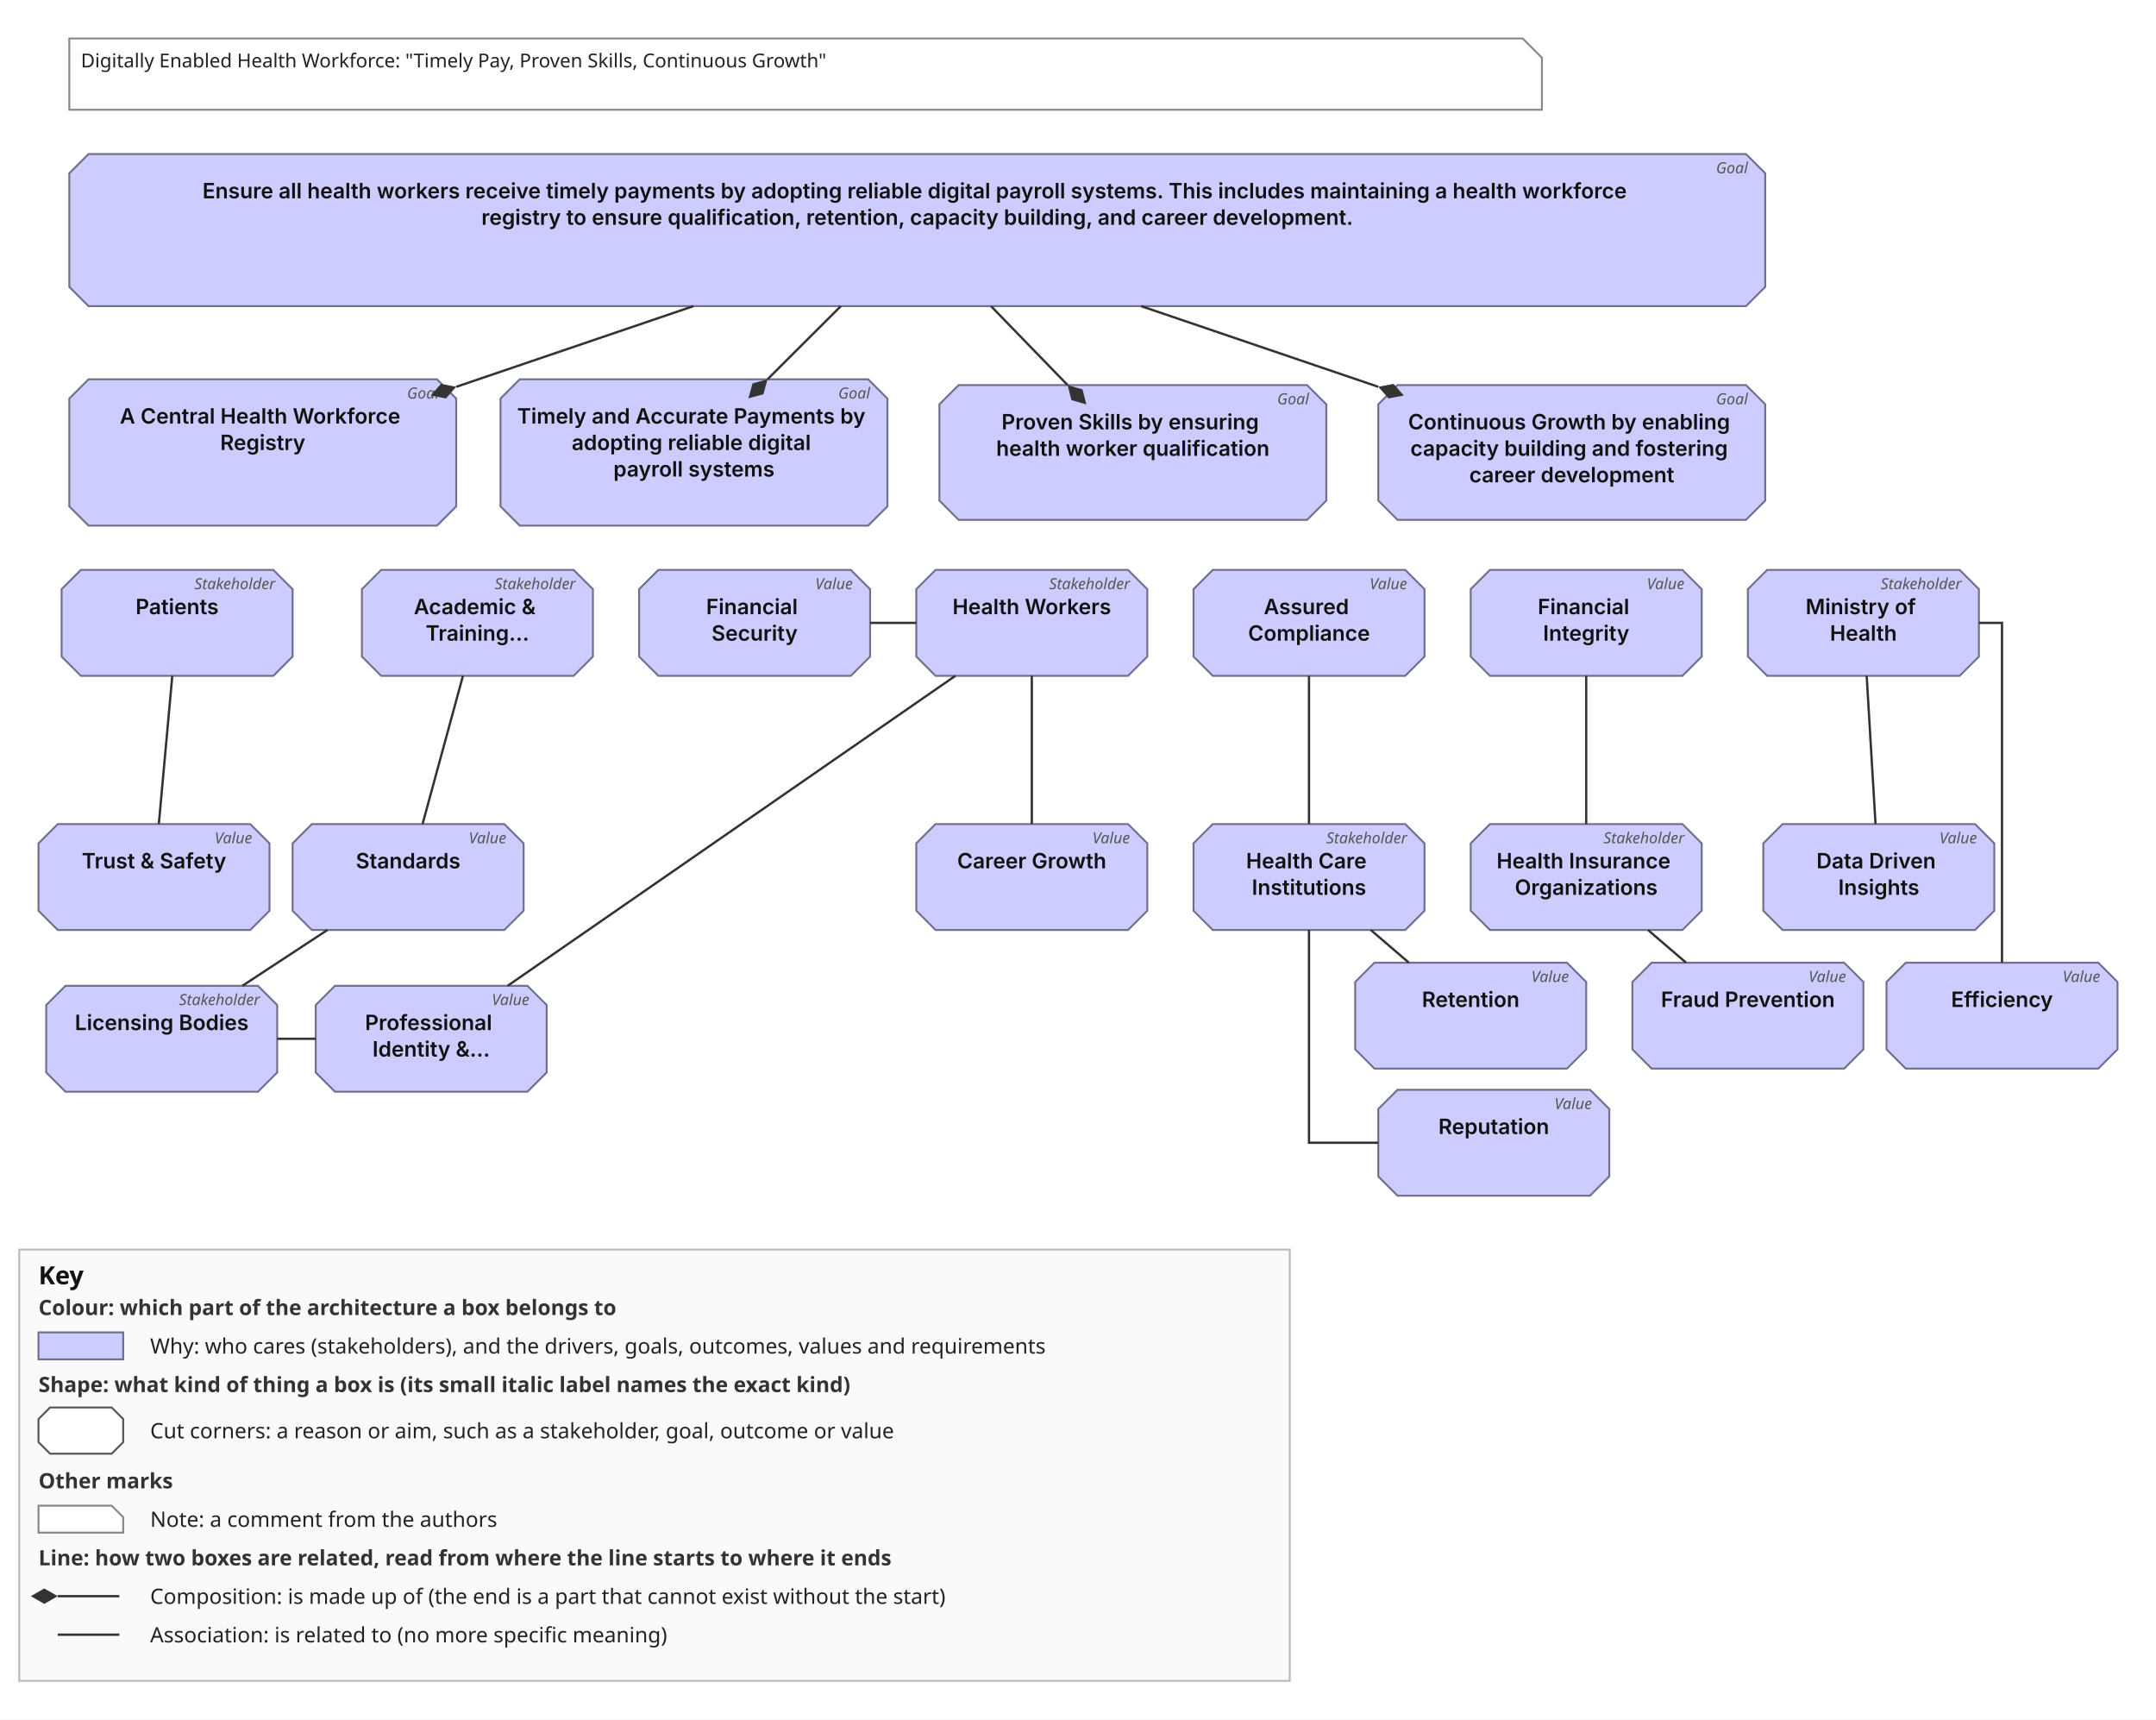
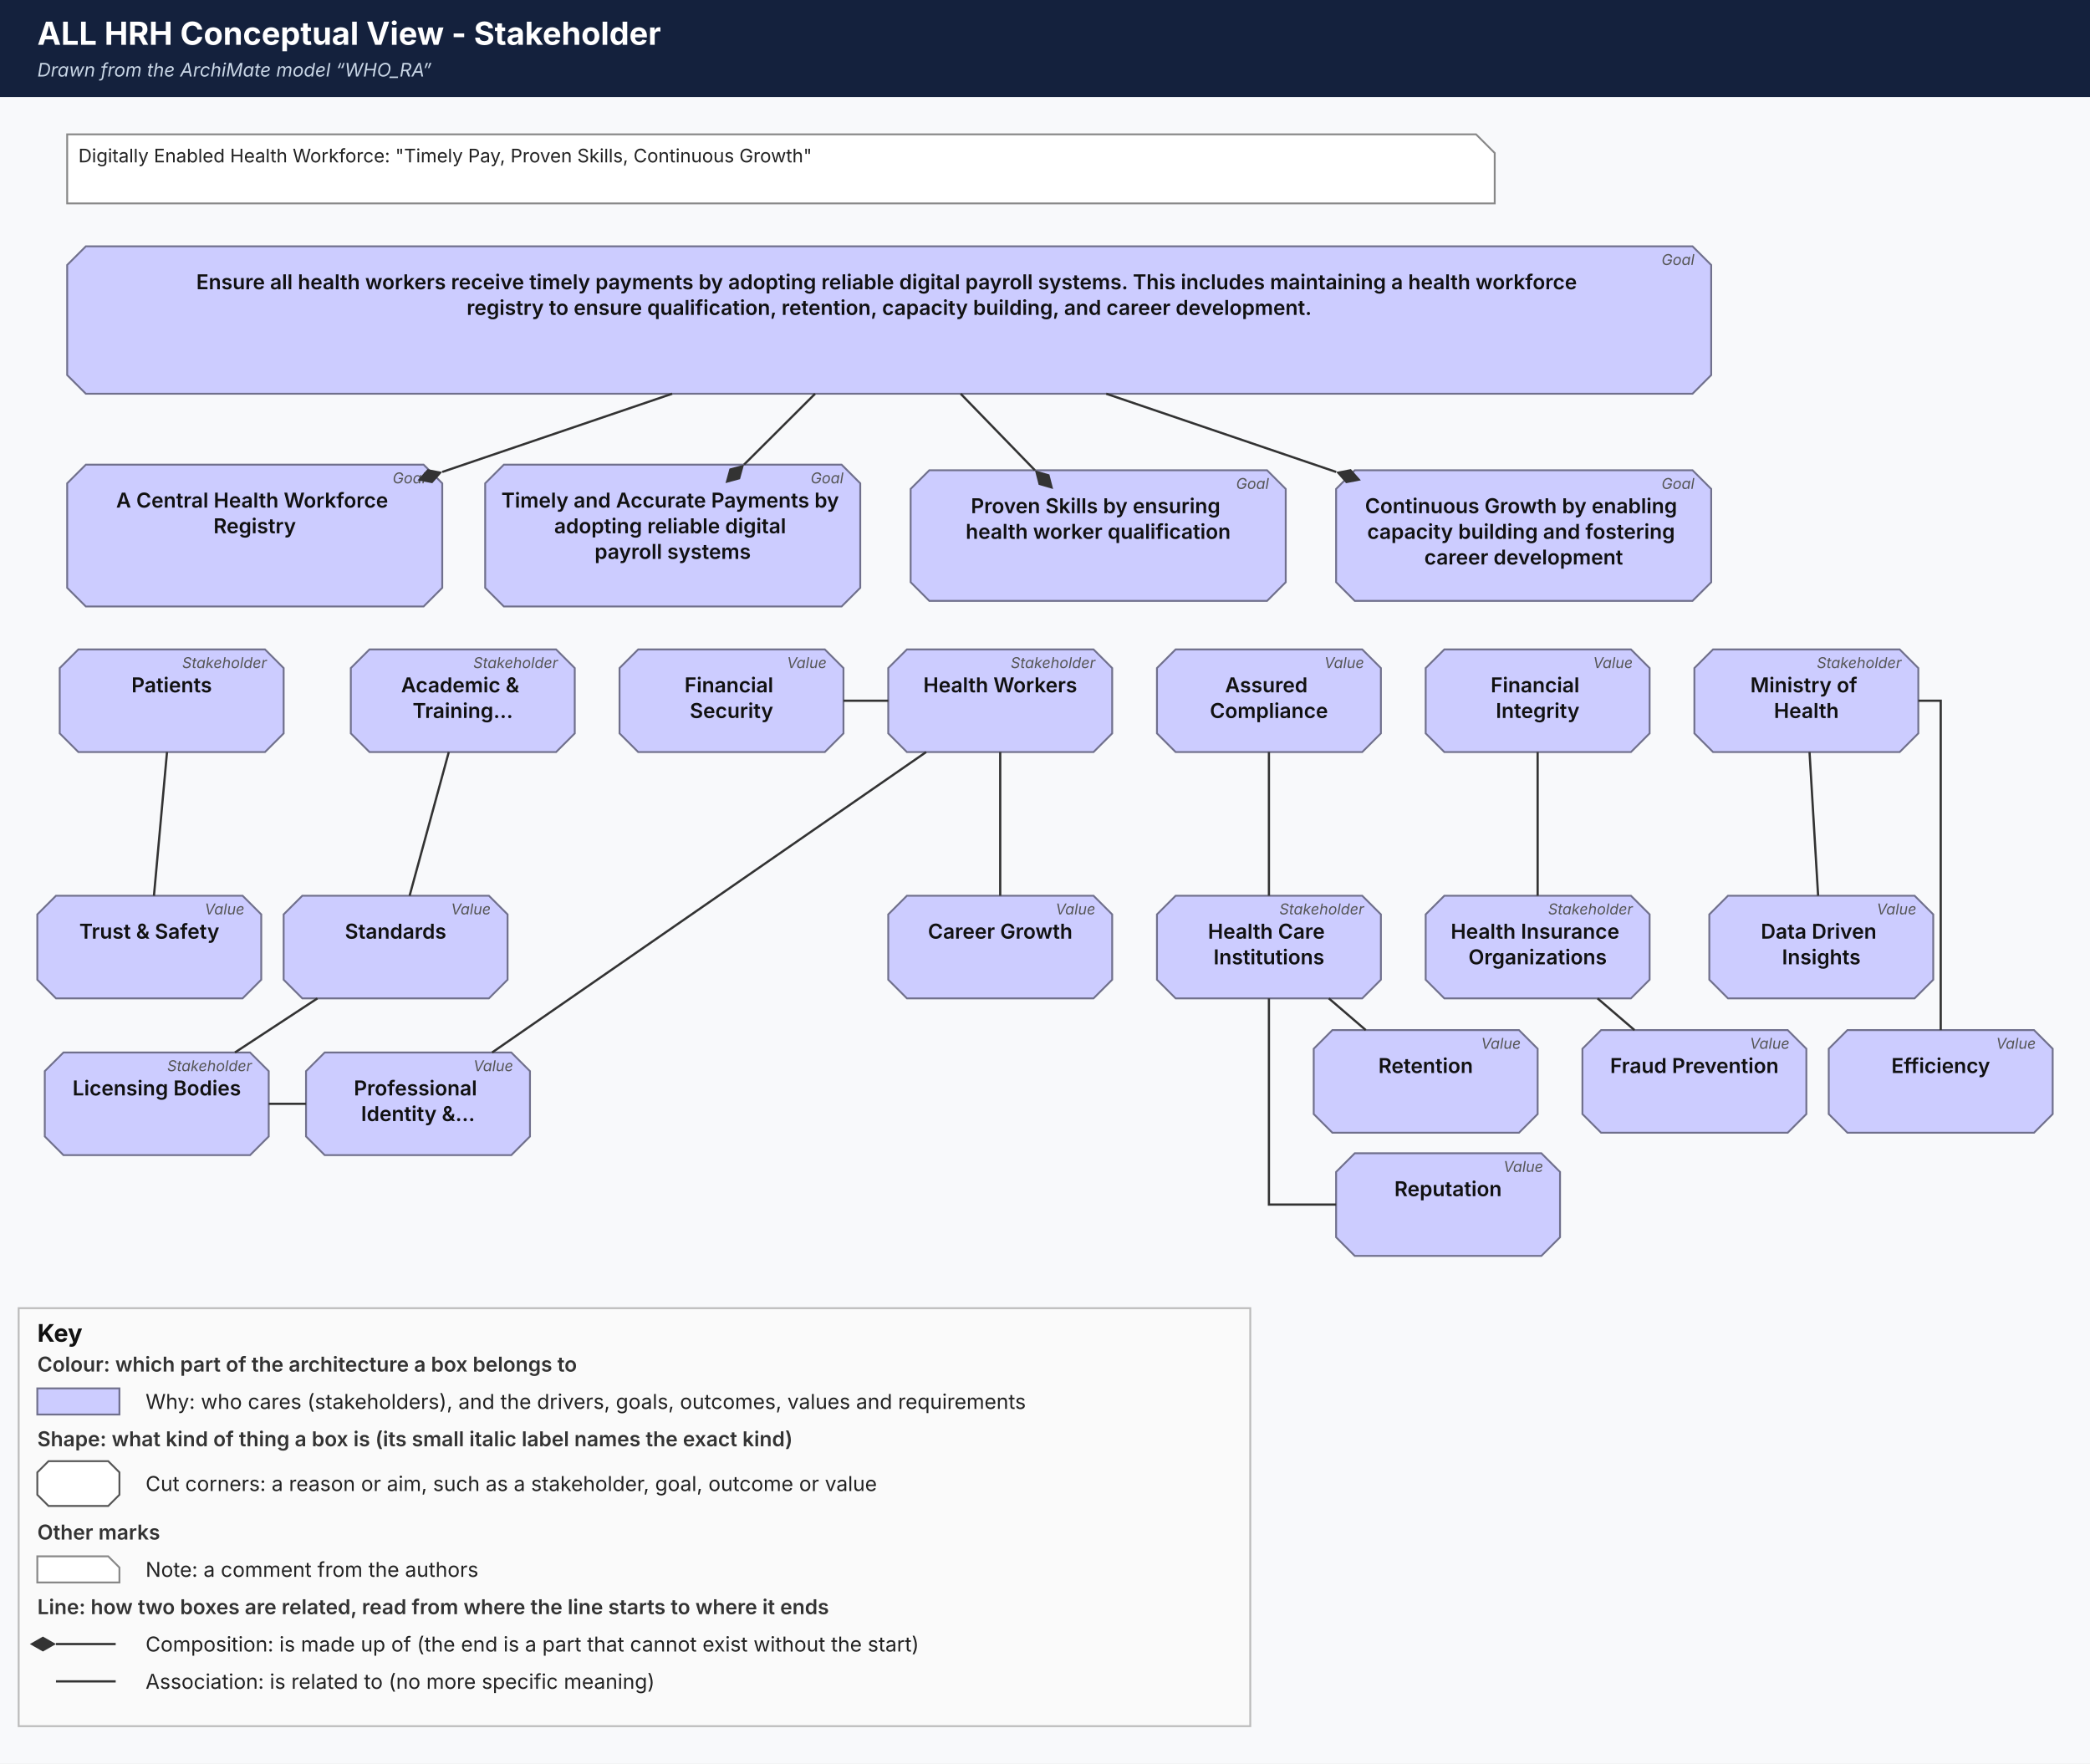
- <svg xmlns="http://www.w3.org/2000/svg" viewBox="192 76 1120 893" width="1120" height="893" role="img" aria-labelledby="av-title">
+ <svg xmlns="http://www.w3.org/2000/svg" viewBox="192 24 1120 945" width="1120" height="945" role="img" aria-labelledby="av-title">
  <style>
- .av-name{font:600 11px system-ui,-apple-system,"Segoe UI",sans-serif;fill:#111}
- .av-type{font:italic 8px system-ui,sans-serif;fill:#555}
- .av-group{font:600 11px system-ui,sans-serif;fill:#333}
- .av-note{font:10px system-ui,sans-serif;fill:#222}
- .av-key{font:11px system-ui,sans-serif;fill:#222}
- .av-keyh{font:600 11px system-ui,sans-serif;fill:#333}
- .av-keyt{font:700 13px system-ui,sans-serif;fill:#111}
- .av-rel{font:9px system-ui,sans-serif;fill:#333;paint-order:stroke;stroke:#fff;stroke-width:3px}
+ .av-name{font:600 11px Inter, "Segoe UI", system-ui, -apple-system, Helvetica, Arial, sans-serif;fill:#111}
+ .av-type{font:italic 8px Inter, "Segoe UI", system-ui, -apple-system, Helvetica, Arial, sans-serif;fill:#555}
+ .av-group{font:600 11px Inter, "Segoe UI", system-ui, -apple-system, Helvetica, Arial, sans-serif;fill:#333}
+ .av-note{font:10px Inter, "Segoe UI", system-ui, -apple-system, Helvetica, Arial, sans-serif;fill:#222}
+ .av-key{font:11px Inter, "Segoe UI", system-ui, -apple-system, Helvetica, Arial, sans-serif;fill:#222}
+ .av-keyh{font:600 11px Inter, "Segoe UI", system-ui, -apple-system, Helvetica, Arial, sans-serif;fill:#333}
+ .av-keyt{font:700 13px Inter, "Segoe UI", system-ui, -apple-system, Helvetica, Arial, sans-serif;fill:#111}
+ .av-rel{font:9px Inter, "Segoe UI", system-ui, -apple-system, Helvetica, Arial, sans-serif;fill:#333;paint-order:stroke;stroke:#fff;stroke-width:3px}
a:hover rect,a:hover polygon,a:focus rect,a:focus polygon{stroke:#06c;stroke-width:2.5}
</style>
  <defs>
    <marker id="arrow-open" viewBox="0 0 12 12" refX="11" refY="6" markerWidth="11" markerHeight="11" orient="auto-start-reverse" markerUnits="userSpaceOnUse">
      <path d="M1 1 L11 6 L1 11" fill="none" stroke="#333" stroke-width="1.3" />
    </marker>
    <marker id="arrow-filled" viewBox="0 0 12 12" refX="11" refY="6" markerWidth="11" markerHeight="11" orient="auto-start-reverse" markerUnits="userSpaceOnUse">
      <path d="M1 1 L11 6 L1 11 Z" fill="#333" />
    </marker>
    <marker id="arrow-small" viewBox="0 0 10 10" refX="9" refY="5" markerWidth="8" markerHeight="8" orient="auto-start-reverse" markerUnits="userSpaceOnUse">
      <path d="M1 1 L9 5 L1 9" fill="none" stroke="#333" stroke-width="1.2" />
    </marker>
    <marker id="triangle-hollow" viewBox="0 0 14 14" refX="13" refY="7" markerWidth="13" markerHeight="13" orient="auto-start-reverse" markerUnits="userSpaceOnUse">
      <path d="M1 1 L13 7 L1 13 Z" fill="#fff" stroke="#333" stroke-width="1.2" />
    </marker>
    <marker id="diamond-filled" viewBox="0 0 16 10" refX="1" refY="5" markerWidth="16" markerHeight="10" orient="auto-start-reverse" markerUnits="userSpaceOnUse">
      <path d="M1 5 L8 1 L15 5 L8 9 Z" fill="#333" />
    </marker>
    <marker id="diamond-hollow" viewBox="0 0 16 10" refX="1" refY="5" markerWidth="16" markerHeight="10" orient="auto-start-reverse" markerUnits="userSpaceOnUse">
      <path d="M1 5 L8 1 L15 5 L8 9 Z" fill="#fff" stroke="#333" stroke-width="1.2" />
    </marker>
    <marker id="dot" viewBox="0 0 8 8" refX="4" refY="4" markerWidth="7" markerHeight="7" orient="auto" markerUnits="userSpaceOnUse">
      <circle cx="4" cy="4" r="3.2" fill="#333" />
    </marker>
    <pattern id="missing" width="8" height="8" patternUnits="userSpaceOnUse" patternTransform="rotate(45)">
      <rect width="8" height="8" fill="#fff" />
      <line x1="0" y1="0" x2="0" y2="8" stroke="#d33" stroke-width="2" />
    </pattern>
  </defs>
-   <rect x="192" y="76" width="1120" height="893" fill="#fff" />
+   <rect x="192" y="24" width="1120" height="945" fill="#f8f9fb" />
+   <rect x="192" y="24" width="1120" height="52" fill="#14213d" />
+   <text x="212" y="48" style="font:700 17px Inter, &quot;Segoe UI&quot;, system-ui, -apple-system, Helvetica, Arial, sans-serif;fill:#fff">ALL HRH Conceptual View - Stakeholder</text>
+   <text x="212" y="65" style="font:italic 10px Inter, &quot;Segoe UI&quot;, system-ui, -apple-system, Helvetica, Arial, sans-serif;fill:#c9d6e6">Drawn from the ArchiMate model “WHO_RA”</text>
  <a href="../../../en/dpi-h-ra/archimate/0.2.0/elements/a-central-health-workforce-registry/" target="_top">
    <polygon points="238,273 419,273 429,283 429,339 419,349 238,349 228,339 228,283" fill="#ccccff" stroke="#70708c" stroke-width="1" />
    <text class="av-type" x="420" y="283" text-anchor="end">Goal</text>
    <text class="av-name" x="328.5" y="296" text-anchor="middle">
      <tspan x="328.5" dy="0">A Central Health Workforce</tspan>
      <tspan x="328.5" dy="13.75">Registry</tspan>
    </text>
  </a>
  <a href="../../../en/dpi-h-ra/archimate/0.2.0/elements/timely-and-accurate-payments-by-adopting-reliable-digital/" target="_top">
    <polygon points="462,273 643,273 653,283 653,339 643,349 462,349 452,339 452,283" fill="#ccccff" stroke="#70708c" stroke-width="1" />
    <text class="av-type" x="644" y="283" text-anchor="end">Goal</text>
    <text class="av-name" x="552.5" y="296" text-anchor="middle">
      <tspan x="552.5" dy="0">Timely and Accurate Payments by</tspan>
      <tspan x="552.5" dy="13.75">adopting reliable digital</tspan>
      <tspan x="552.5" dy="13.75">payroll systems</tspan>
    </text>
  </a>
  <a href="../../../en/dpi-h-ra/archimate/0.2.0/elements/proven-skills-by-ensuring-health-worker-qualification/" target="_top">
    <polygon points="690,276 871,276 881,286 881,336 871,346 690,346 680,336 680,286" fill="#ccccff" stroke="#70708c" stroke-width="1" />
    <text class="av-type" x="872" y="286" text-anchor="end">Goal</text>
    <text class="av-name" x="780.5" y="299" text-anchor="middle">
      <tspan x="780.5" dy="0">Proven Skills by ensuring</tspan>
      <tspan x="780.5" dy="13.75">health worker qualification</tspan>
    </text>
  </a>
  <a href="../../../en/dpi-h-ra/archimate/0.2.0/elements/continuous-growth-by-enabling-capacity-building-and/" target="_top">
    <polygon points="918,276 1099,276 1109,286 1109,336 1099,346 918,346 908,336 908,286" fill="#ccccff" stroke="#70708c" stroke-width="1" />
    <text class="av-type" x="1100" y="286" text-anchor="end">Goal</text>
    <text class="av-name" x="1008.5" y="299" text-anchor="middle">
      <tspan x="1008.5" dy="0">Continuous Growth by enabling</tspan>
      <tspan x="1008.5" dy="13.75">capacity building and fostering</tspan>
      <tspan x="1008.5" dy="13.75">career development</tspan>
    </text>
  </a>
  <a href="../../../en/dpi-h-ra/archimate/0.2.0/elements/ensure-all-health-workers-receive-timely-payments-by/" target="_top">
    <polygon points="238,156 1099,156 1109,166 1109,225 1099,235 238,235 228,225 228,166" fill="#ccccff" stroke="#70708c" stroke-width="1" />
    <text class="av-type" x="1100" y="166" text-anchor="end">Goal</text>
    <text class="av-name" x="668.5" y="179" text-anchor="middle">
      <tspan x="668.5" dy="0">Ensure all health workers receive timely payments by adopting reliable digital payroll systems. This includes maintaining a health workforce</tspan>
      <tspan x="668.5" dy="13.75">registry to ensure qualification, retention, capacity building, and career development.</tspan>
    </text>
  </a>
  <g class="av-n">
    <polygon points="228,96 983,96 993,106 993,133 228,133" fill="#ffffff" stroke="#888" />
    <text class="av-note" x="234" y="111">
      <tspan x="234" dy="0">Digitally Enabled Health Workforce: "Timely Pay, Proven Skills, Continuous Growth"</tspan>
    </text>
  </g>
  <a href="../../../en/dpi-h-ra/archimate/0.2.0/elements/patients/" target="_top">
    <polygon points="234,372 334,372 344,382 344,417 334,427 234,427 224,417 224,382" fill="#ccccff" stroke="#70708c" stroke-width="1" />
    <text class="av-type" x="335" y="382" text-anchor="end">Stakeholder</text>
    <text class="av-name" x="284" y="395" text-anchor="middle">
      <tspan x="284" dy="0">Patients</tspan>
    </text>
  </a>
  <a href="../../../en/dpi-h-ra/archimate/0.2.0/elements/trust-safety/" target="_top">
    <polygon points="222,504 322,504 332,514 332,549 322,559 222,559 212,549 212,514" fill="#ccccff" stroke="#70708c" stroke-width="1" />
    <text class="av-type" x="323" y="514" text-anchor="end">Value</text>
    <text class="av-name" x="272" y="527" text-anchor="middle">
      <tspan x="272" dy="0">Trust &amp; Safety</tspan>
    </text>
  </a>
  <a href="../../../en/dpi-h-ra/archimate/0.2.0/elements/health-workers/" target="_top">
    <polygon points="678,372 778,372 788,382 788,417 778,427 678,427 668,417 668,382" fill="#ccccff" stroke="#70708c" stroke-width="1" />
    <text class="av-type" x="779" y="382" text-anchor="end">Stakeholder</text>
    <text class="av-name" x="728" y="395" text-anchor="middle">
      <tspan x="728" dy="0">Health Workers</tspan>
    </text>
  </a>
  <a href="../../../en/dpi-h-ra/archimate/0.2.0/elements/financial-integrity/" target="_top">
    <polygon points="966,372 1066,372 1076,382 1076,417 1066,427 966,427 956,417 956,382" fill="#ccccff" stroke="#70708c" stroke-width="1" />
    <text class="av-type" x="1067" y="382" text-anchor="end">Value</text>
    <text class="av-name" x="1016" y="395" text-anchor="middle">
      <tspan x="1016" dy="0">Financial</tspan>
      <tspan x="1016" dy="13.75">Integrity</tspan>
    </text>
  </a>
  <a href="../../../en/dpi-h-ra/archimate/0.2.0/elements/data-driven-insights/" target="_top">
    <polygon points="1118,504 1218,504 1228,514 1228,549 1218,559 1118,559 1108,549 1108,514" fill="#ccccff" stroke="#70708c" stroke-width="1" />
    <text class="av-type" x="1219" y="514" text-anchor="end">Value</text>
    <text class="av-name" x="1168" y="527" text-anchor="middle">
      <tspan x="1168" dy="0">Data Driven</tspan>
      <tspan x="1168" dy="13.75">Insights</tspan>
    </text>
  </a>
  <a href="../../../en/dpi-h-ra/archimate/0.2.0/elements/assured-compliance/" target="_top">
    <polygon points="822,372 922,372 932,382 932,417 922,427 822,427 812,417 812,382" fill="#ccccff" stroke="#70708c" stroke-width="1" />
    <text class="av-type" x="923" y="382" text-anchor="end">Value</text>
    <text class="av-name" x="872" y="395" text-anchor="middle">
      <tspan x="872" dy="0">Assured</tspan>
      <tspan x="872" dy="13.75">Compliance</tspan>
    </text>
  </a>
  <a href="../../../en/dpi-h-ra/archimate/0.2.0/elements/professional-identity-security/" target="_top">
    <polygon points="366,588 466,588 476,598 476,633 466,643 366,643 356,633 356,598" fill="#ccccff" stroke="#70708c" stroke-width="1" />
    <text class="av-type" x="467" y="598" text-anchor="end">Value</text>
    <text class="av-name" x="416" y="611" text-anchor="middle">
      <tspan x="416" dy="0">Professional</tspan>
      <tspan x="416" dy="13.75">Identity &amp;…</tspan>
    </text>
  </a>
  <a href="../../../en/dpi-h-ra/archimate/0.2.0/elements/health-care-institutions/" target="_top">
    <polygon points="822,504 922,504 932,514 932,549 922,559 822,559 812,549 812,514" fill="#ccccff" stroke="#70708c" stroke-width="1" />
    <text class="av-type" x="923" y="514" text-anchor="end">Stakeholder</text>
    <text class="av-name" x="872" y="527" text-anchor="middle">
      <tspan x="872" dy="0">Health Care</tspan>
      <tspan x="872" dy="13.75">Institutions</tspan>
    </text>
  </a>
  <a href="../../../en/dpi-h-ra/archimate/0.2.0/elements/health-insurance-organizations/" target="_top">
    <polygon points="966,504 1066,504 1076,514 1076,549 1066,559 966,559 956,549 956,514" fill="#ccccff" stroke="#70708c" stroke-width="1" />
    <text class="av-type" x="1067" y="514" text-anchor="end">Stakeholder</text>
    <text class="av-name" x="1016" y="527" text-anchor="middle">
      <tspan x="1016" dy="0">Health Insurance</tspan>
      <tspan x="1016" dy="13.75">Organizations</tspan>
    </text>
  </a>
  <a href="../../../en/dpi-h-ra/archimate/0.2.0/elements/fraud-prevention/" target="_top">
    <polygon points="1050,576 1150,576 1160,586 1160,621 1150,631 1050,631 1040,621 1040,586" fill="#ccccff" stroke="#70708c" stroke-width="1" />
    <text class="av-type" x="1151" y="586" text-anchor="end">Value</text>
    <text class="av-name" x="1100" y="599" text-anchor="middle">
      <tspan x="1100" dy="0">Fraud Prevention</tspan>
    </text>
  </a>
  <a href="../../../en/dpi-h-ra/archimate/0.2.0/elements/ministry-of-health/" target="_top">
    <polygon points="1110,372 1210,372 1220,382 1220,417 1210,427 1110,427 1100,417 1100,382" fill="#ccccff" stroke="#70708c" stroke-width="1" />
    <text class="av-type" x="1211" y="382" text-anchor="end">Stakeholder</text>
    <text class="av-name" x="1160" y="395" text-anchor="middle">
      <tspan x="1160" dy="0">Ministry of</tspan>
      <tspan x="1160" dy="13.75">Health</tspan>
    </text>
  </a>
  <a href="../../../en/dpi-h-ra/archimate/0.2.0/elements/efficiency/" target="_top">
    <polygon points="1182,576 1282,576 1292,586 1292,621 1282,631 1182,631 1172,621 1172,586" fill="#ccccff" stroke="#70708c" stroke-width="1" />
    <text class="av-type" x="1283" y="586" text-anchor="end">Value</text>
    <text class="av-name" x="1232" y="599" text-anchor="middle">
      <tspan x="1232" dy="0">Efficiency</tspan>
    </text>
  </a>
  <a href="../../../en/dpi-h-ra/archimate/0.2.0/elements/licensing-bodies/" target="_top">
    <polygon points="226,588 326,588 336,598 336,633 326,643 226,643 216,633 216,598" fill="#ccccff" stroke="#70708c" stroke-width="1" />
    <text class="av-type" x="327" y="598" text-anchor="end">Stakeholder</text>
    <text class="av-name" x="276" y="611" text-anchor="middle">
      <tspan x="276" dy="0">Licensing Bodies</tspan>
    </text>
  </a>
  <a href="../../../en/dpi-h-ra/archimate/0.2.0/elements/standards/" target="_top">
    <polygon points="354,504 454,504 464,514 464,549 454,559 354,559 344,549 344,514" fill="#ccccff" stroke="#70708c" stroke-width="1" />
    <text class="av-type" x="455" y="514" text-anchor="end">Value</text>
    <text class="av-name" x="404" y="527" text-anchor="middle">
      <tspan x="404" dy="0">Standards</tspan>
    </text>
  </a>
  <a href="../../../en/dpi-h-ra/archimate/0.2.0/elements/academic-training-institutions/" target="_top">
    <polygon points="390,372 490,372 500,382 500,417 490,427 390,427 380,417 380,382" fill="#ccccff" stroke="#70708c" stroke-width="1" />
    <text class="av-type" x="491" y="382" text-anchor="end">Stakeholder</text>
    <text class="av-name" x="440" y="395" text-anchor="middle">
      <tspan x="440" dy="0">Academic &amp;</tspan>
      <tspan x="440" dy="13.75">Training…</tspan>
    </text>
  </a>
  <a href="../../../en/dpi-h-ra/archimate/0.2.0/elements/financial-security/" target="_top">
    <polygon points="534,372 634,372 644,382 644,417 634,427 534,427 524,417 524,382" fill="#ccccff" stroke="#70708c" stroke-width="1" />
    <text class="av-type" x="635" y="382" text-anchor="end">Value</text>
    <text class="av-name" x="584" y="395" text-anchor="middle">
      <tspan x="584" dy="0">Financial</tspan>
      <tspan x="584" dy="13.75">Security</tspan>
    </text>
  </a>
  <a href="../../../en/dpi-h-ra/archimate/0.2.0/elements/career-growth/" target="_top">
    <polygon points="678,504 778,504 788,514 788,549 778,559 678,559 668,549 668,514" fill="#ccccff" stroke="#70708c" stroke-width="1" />
    <text class="av-type" x="779" y="514" text-anchor="end">Value</text>
    <text class="av-name" x="728" y="527" text-anchor="middle">
      <tspan x="728" dy="0">Career Growth</tspan>
    </text>
  </a>
  <a href="../../../en/dpi-h-ra/archimate/0.2.0/elements/reputation/" target="_top">
    <polygon points="918,642 1018,642 1028,652 1028,687 1018,697 918,697 908,687 908,652" fill="#ccccff" stroke="#70708c" stroke-width="1" />
    <text class="av-type" x="1019" y="652" text-anchor="end">Value</text>
    <text class="av-name" x="968" y="665" text-anchor="middle">
      <tspan x="968" dy="0">Reputation</tspan>
    </text>
  </a>
  <a href="../../../en/dpi-h-ra/archimate/0.2.0/elements/retention/" target="_top">
    <polygon points="906,576 1006,576 1016,586 1016,621 1006,631 906,631 896,621 896,586" fill="#ccccff" stroke="#70708c" stroke-width="1" />
    <text class="av-type" x="1007" y="586" text-anchor="end">Value</text>
    <text class="av-name" x="956" y="599" text-anchor="middle">
      <tspan x="956" dy="0">Retention</tspan>
    </text>
  </a>
  <a href="../../../en/dpi-h-ra/archimate/0.2.0/relationships/id-6dba9e5cf5ac4e53b6df9ed8cef0b10f/" target="_top">
    <path d="M429 276.9 L552.2 235" fill="none" stroke="#333" stroke-width="1.2" marker-start="url(#diamond-filled)" />
    <path d="M429 276.9 L552.2 235" fill="none" stroke="transparent" stroke-width="8" />
  </a>
  <a href="../../../en/dpi-h-ra/archimate/0.2.0/relationships/id-4e0f6561af074c7c85c8cb61efd82bd8/" target="_top">
    <path d="M590.7 273 L628.8 235" fill="none" stroke="#333" stroke-width="1.2" marker-start="url(#diamond-filled)" />
    <path d="M590.7 273 L628.8 235" fill="none" stroke="transparent" stroke-width="8" />
  </a>
  <a href="../../../en/dpi-h-ra/archimate/0.2.0/relationships/id-11628f1f158b4ad998f5aeb4e3c63dbd/" target="_top">
    <path d="M746.6 276 L706.8 235" fill="none" stroke="#333" stroke-width="1.2" marker-start="url(#diamond-filled)" />
    <path d="M746.6 276 L706.8 235" fill="none" stroke="transparent" stroke-width="8" />
  </a>
  <a href="../../../en/dpi-h-ra/archimate/0.2.0/relationships/id-7c5d5423ae6e41c388071c2da93d5fe9/" target="_top">
    <path d="M908 276.9 L784.8 235" fill="none" stroke="#333" stroke-width="1.2" marker-start="url(#diamond-filled)" />
    <path d="M908 276.9 L784.8 235" fill="none" stroke="transparent" stroke-width="8" />
  </a>
  <a href="../../../en/dpi-h-ra/archimate/0.2.0/relationships/id-cc65670da4d74301a17360ac03bfeffb/" target="_top">
    <path d="M281.5 427 L274.5 504" fill="none" stroke="#333" stroke-width="1.2" />
    <path d="M281.5 427 L274.5 504" fill="none" stroke="transparent" stroke-width="8" />
  </a>
  <a href="../../../en/dpi-h-ra/archimate/0.2.0/relationships/id-e15649393fd7472688e24c5469ece6d6/" target="_top">
    <path d="M688.3 427 L455.7 588" fill="none" stroke="#333" stroke-width="1.2" />
    <path d="M688.3 427 L455.7 588" fill="none" stroke="transparent" stroke-width="8" />
  </a>
  <a href="../../../en/dpi-h-ra/archimate/0.2.0/relationships/id-f5659f20014c438fb8a128859617e06b/" target="_top">
    <path d="M872 504 L872 427" fill="none" stroke="#333" stroke-width="1.2" />
    <path d="M872 504 L872 427" fill="none" stroke="transparent" stroke-width="8" />
  </a>
  <a href="../../../en/dpi-h-ra/archimate/0.2.0/relationships/id-129509ba50094bf598c45909e03028a1/" target="_top">
    <path d="M1016 504 L1016 427" fill="none" stroke="#333" stroke-width="1.2" />
    <path d="M1016 504 L1016 427" fill="none" stroke="transparent" stroke-width="8" />
  </a>
  <a href="../../../en/dpi-h-ra/archimate/0.2.0/relationships/id-1089effac280430582f75d8dc4c4e537/" target="_top">
    <path d="M1067.9 576 L1048.1 559" fill="none" stroke="#333" stroke-width="1.2" />
    <path d="M1067.9 576 L1048.1 559" fill="none" stroke="transparent" stroke-width="8" />
  </a>
  <a href="../../../en/dpi-h-ra/archimate/0.2.0/relationships/id-3e73475ab54b4cf1b28ac3b54c742560/" target="_top">
    <path d="M1161.7 427 L1166.3 504" fill="none" stroke="#333" stroke-width="1.2" />
    <path d="M1161.7 427 L1166.3 504" fill="none" stroke="transparent" stroke-width="8" />
  </a>
  <a href="../../../en/dpi-h-ra/archimate/0.2.0/relationships/id-61dac3e51b3b4e3db885fa28eb12deba/" target="_top">
    <path d="M1220 399.5 L1232 399.5 L1232 576" fill="none" stroke="#333" stroke-width="1.2" />
    <path d="M1220 399.5 L1232 399.5 L1232 576" fill="none" stroke="transparent" stroke-width="8" />
  </a>
  <a href="../../../en/dpi-h-ra/archimate/0.2.0/relationships/id-a76fb47014c44c57a1a1a5cba998ffa7/" target="_top">
    <path d="M336 615.5 L356 615.5" fill="none" stroke="#333" stroke-width="1.2" />
    <path d="M336 615.5 L356 615.5" fill="none" stroke="transparent" stroke-width="8" />
  </a>
  <a href="../../../en/dpi-h-ra/archimate/0.2.0/relationships/id-adaf5e4532934197acab6b4f60a17af7/" target="_top">
    <path d="M362.1 559 L317.9 588" fill="none" stroke="#333" stroke-width="1.2" />
    <path d="M362.1 559 L317.9 588" fill="none" stroke="transparent" stroke-width="8" />
  </a>
  <a href="../../../en/dpi-h-ra/archimate/0.2.0/relationships/id-0231676aa04e4cbba4749d1db94f123f/" target="_top">
    <path d="M432.5 427 L411.5 504" fill="none" stroke="#333" stroke-width="1.2" />
    <path d="M432.5 427 L411.5 504" fill="none" stroke="transparent" stroke-width="8" />
  </a>
  <a href="../../../en/dpi-h-ra/archimate/0.2.0/relationships/id-2da29d7011204c9d9e293b0b1bfa00af/" target="_top">
    <path d="M644 399.5 L668 399.5" fill="none" stroke="#333" stroke-width="1.2" />
    <path d="M644 399.5 L668 399.5" fill="none" stroke="transparent" stroke-width="8" />
  </a>
  <a href="../../../en/dpi-h-ra/archimate/0.2.0/relationships/id-5b80c700a47d4d698522c304e0084d37/" target="_top">
    <path d="M728 504 L728 427" fill="none" stroke="#333" stroke-width="1.2" />
    <path d="M728 504 L728 427" fill="none" stroke="transparent" stroke-width="8" />
  </a>
  <a href="../../../en/dpi-h-ra/archimate/0.2.0/relationships/id-c085772426764fcfb67c5e083cd09ad2/" target="_top">
    <path d="M908 669.5 L872 669.5 L872 559" fill="none" stroke="#333" stroke-width="1.2" />
    <path d="M908 669.5 L872 669.5 L872 559" fill="none" stroke="transparent" stroke-width="8" />
  </a>
  <a href="../../../en/dpi-h-ra/archimate/0.2.0/relationships/id-dc5562cc158c4412a51a0b2c105a01ac/" target="_top">
    <path d="M923.9 576 L904.1 559" fill="none" stroke="#333" stroke-width="1.2" />
    <path d="M923.9 576 L904.1 559" fill="none" stroke="transparent" stroke-width="8" />
  </a>
  <g class="av-legend">
    <rect x="202" y="725" width="660" height="224" fill="#fafafa" stroke="#bbb" />
    <text class="av-keyt" x="212" y="743">Key</text>
    <text class="av-keyh" x="212" y="759">Colour: which part of the architecture a box belongs to</text>
    <rect x="212" y="768" width="44" height="14" fill="#ccccff" stroke="#70708c" />
    <text class="av-key" x="270" y="779">Why: who cares (stakeholders), and the drivers, goals, outcomes, values and requirements</text>
    <text class="av-keyh" x="212" y="799">Shape: what kind of thing a box is (its small italic label names the exact kind)</text>
    <polygon points="218,807 250,807 256,813 256,825 250,831 218,831 212,825 212,813" fill="#fff" stroke="#555" />
    <text class="av-key" x="270" y="823">Cut corners: a reason or aim, such as a stakeholder, goal, outcome or value</text>
    <text class="av-keyh" x="212" y="849">Other marks</text>
    <polygon points="212,858 250,858 256,864 256,872 212,872" fill="#fff" stroke="#888" />
    <text class="av-key" x="270" y="869">Note: a comment from the authors</text>
    <text class="av-keyh" x="212" y="889">Line: how two boxes are related, read from where the line starts to where it ends</text>
    <path d="M222 905 L254 905" fill="none" stroke="#333" stroke-width="1.2" marker-start="url(#diamond-filled)" />
    <text class="av-key" x="270" y="909">Composition: is made up of (the end is a part that cannot exist without the start)</text>
    <path d="M222 925 L254 925" fill="none" stroke="#333" stroke-width="1.2" />
    <text class="av-key" x="270" y="929">Association: is related to (no more specific meaning)</text>
  </g>
</svg>
